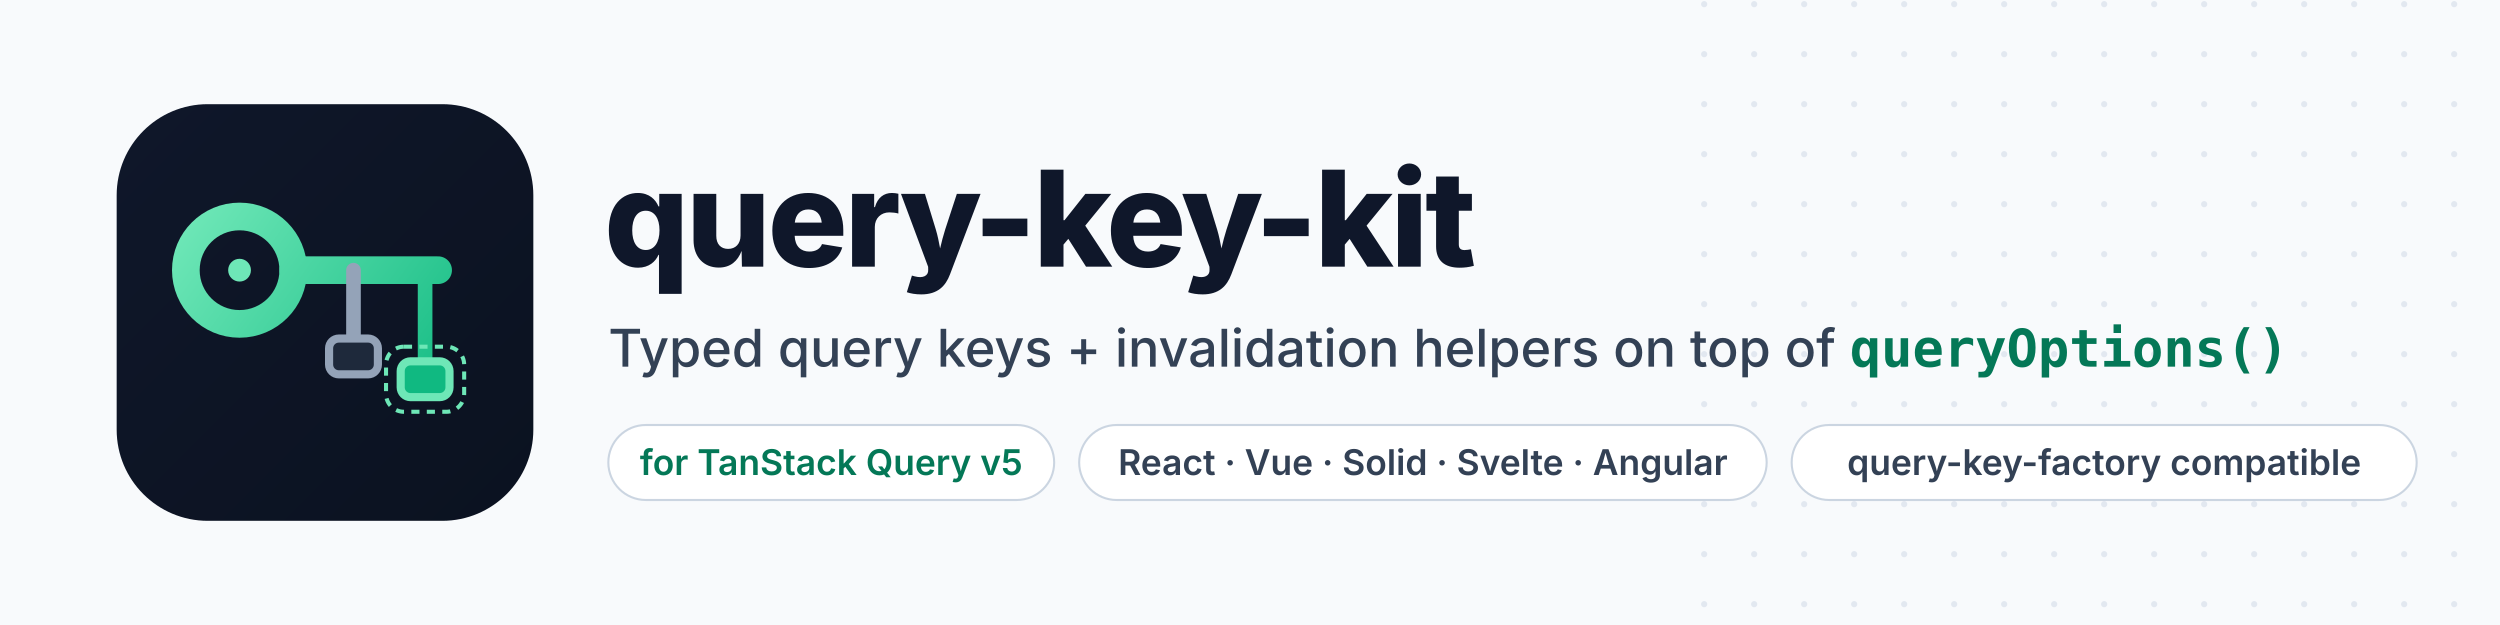
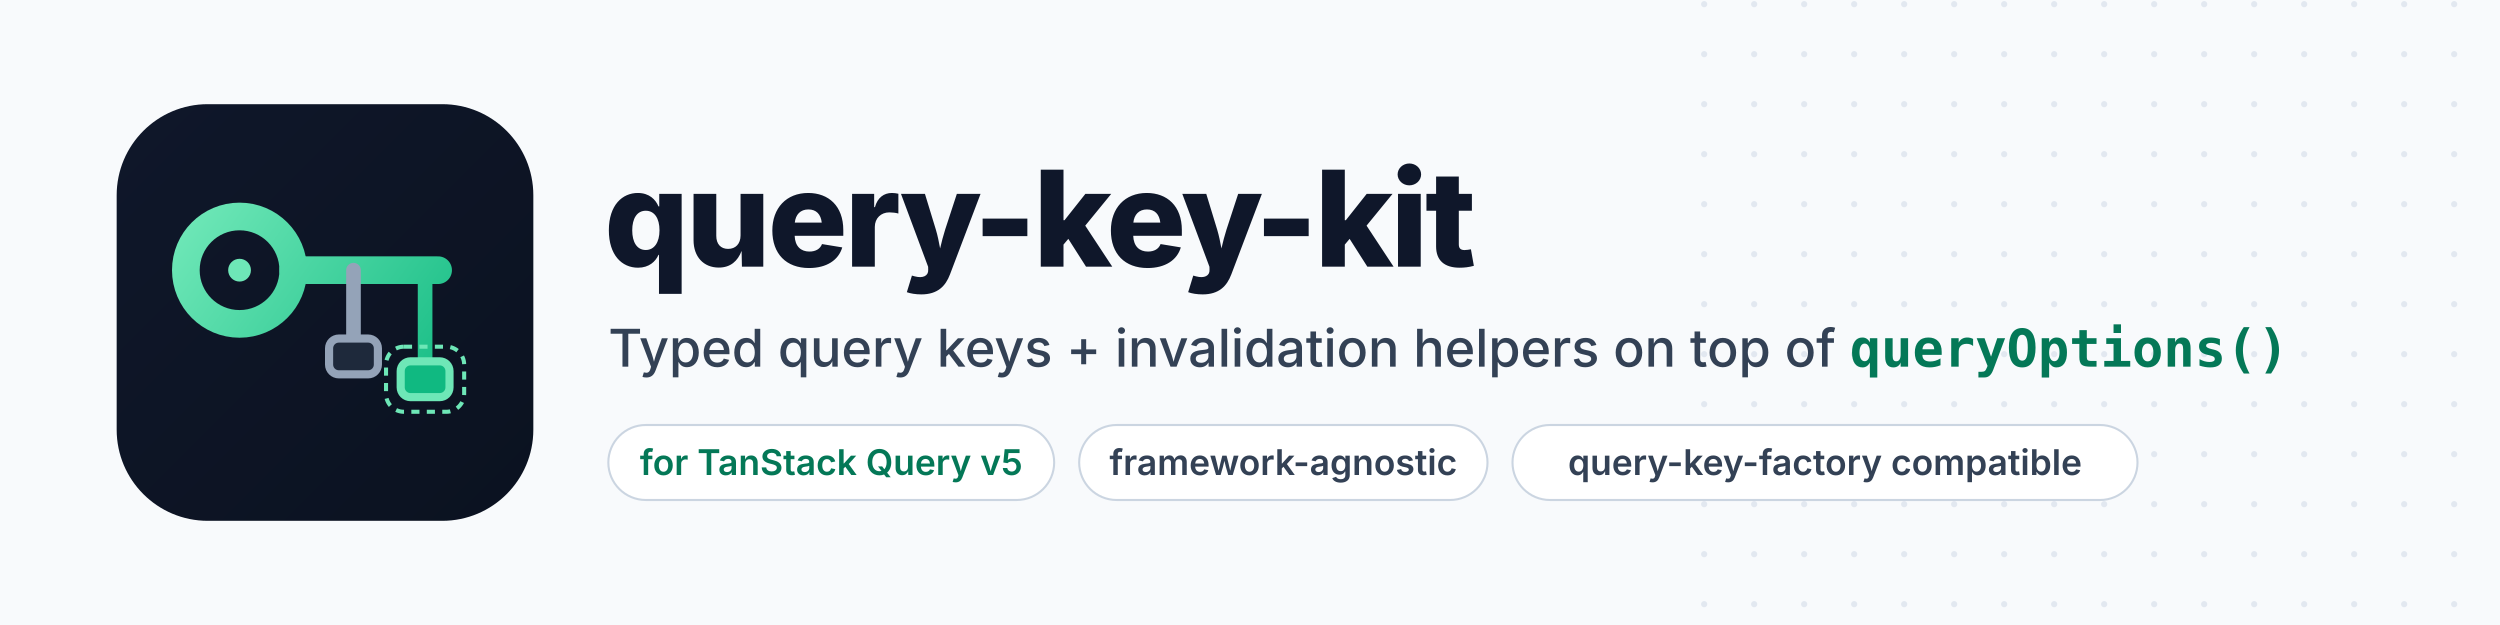
<svg xmlns="http://www.w3.org/2000/svg" width="1200" height="300" viewBox="0 0 1200 300">
  <defs>
    <linearGradient id="ibg" x1="0" y1="0" x2="1" y2="1">
      <stop offset="0" stop-color="#0F172A" />
      <stop offset="1" stop-color="#0B1220" />
    </linearGradient>
    <linearGradient id="acc" gradientUnits="userSpaceOnUse" x1="96" y1="160" x2="430" y2="400">
      <stop offset="0" stop-color="#6EE7B7" />
      <stop offset="1" stop-color="#10B981" />
    </linearGradient>
  </defs>
  <defs>
    <pattern id="dots" width="24" height="24" patternUnits="userSpaceOnUse">
      <circle cx="2" cy="2" r="1.5" fill="#E2E8F0" />
    </pattern>
  </defs>
  <rect width="1200" height="300" fill="#F8FAFC" />
  <rect x="800" width="400" height="300" fill="url(#dots)" />
  <g transform="translate(56 50) scale(0.390625)">
    <rect width="512" height="512" rx="112" fill="url(#ibg)" />
    <g transform="translate(-9 -22)">
      <circle cx="160" cy="226" r="66" fill="none" stroke="url(#acc)" stroke-width="34" />
      <circle cx="160" cy="226" r="14" fill="#6EE7B7" />
      <path d="M226 226 H404" stroke="url(#acc)" stroke-width="34" stroke-linecap="round" />
      <path d="M300 226 V318" stroke="#94A3B8" stroke-width="18" stroke-linecap="round" />
      <path d="M388 226 V346" stroke="url(#acc)" stroke-width="18" stroke-linecap="round" />
      <rect x="270" y="310" width="60" height="44" rx="12" fill="#1E293B" stroke="#94A3B8" stroke-width="10" />
      <rect x="358" y="338" width="60" height="44" rx="12" fill="#10B981" stroke="#6EE7B7" stroke-width="10" />
      <rect x="340" y="320" width="96" height="80" rx="22" fill="none" stroke="#6EE7B7" stroke-width="5" stroke-dasharray="10 9" />
    </g>
  </g>
  <text x="290" y="128" font-family="Inter, -apple-system, 'SF Pro Display', 'Helvetica Neue', Arial, sans-serif" font-size="64" font-weight="800" fill="#0F172A" letter-spacing="-1.5">query-key-kit</text>
  <text x="292" y="176" font-family="Inter, -apple-system, 'SF Pro Display', 'Helvetica Neue', Arial, sans-serif" font-size="25" font-weight="500" fill="#334155">Typed query keys + invalidation helpers on top of <tspan font-family="'JetBrains Mono', 'SF Mono', Menlo, Consolas, monospace" fill="#047857" font-weight="600">queryOptions()</tspan>
  </text>
  <g font-family="Inter, -apple-system, 'SF Pro Display', 'Helvetica Neue', Arial, sans-serif" font-size="17" font-weight="600">
    <rect x="292" y="204" width="214" height="36" rx="18" fill="#FFFFFF" stroke="#CBD5E1" />
    <text x="399" y="228" text-anchor="middle" fill="#047857">for TanStack Query v5</text>
-     <rect x="518" y="204" width="330" height="36" rx="18" fill="#FFFFFF" stroke="#CBD5E1" />
-     <text x="683" y="228" text-anchor="middle" fill="#334155">React · Vue · Solid · Svelte · Angular</text>
-     <rect x="860" y="204" width="300" height="36" rx="18" fill="#FFFFFF" stroke="#CBD5E1" />
-     <text x="1010" y="228" text-anchor="middle" fill="#334155">query-key-factory compatible</text>
+     <rect x="518" y="204" width="196" height="36" rx="18" fill="#FFFFFF" stroke="#CBD5E1" />
+     <text x="616" y="228" text-anchor="middle" fill="#334155">framework-agnostic</text>
+     <rect x="726" y="204" width="300" height="36" rx="18" fill="#FFFFFF" stroke="#CBD5E1" />
+     <text x="876" y="228" text-anchor="middle" fill="#334155">query-key-factory compatible</text>
  </g>
</svg>
